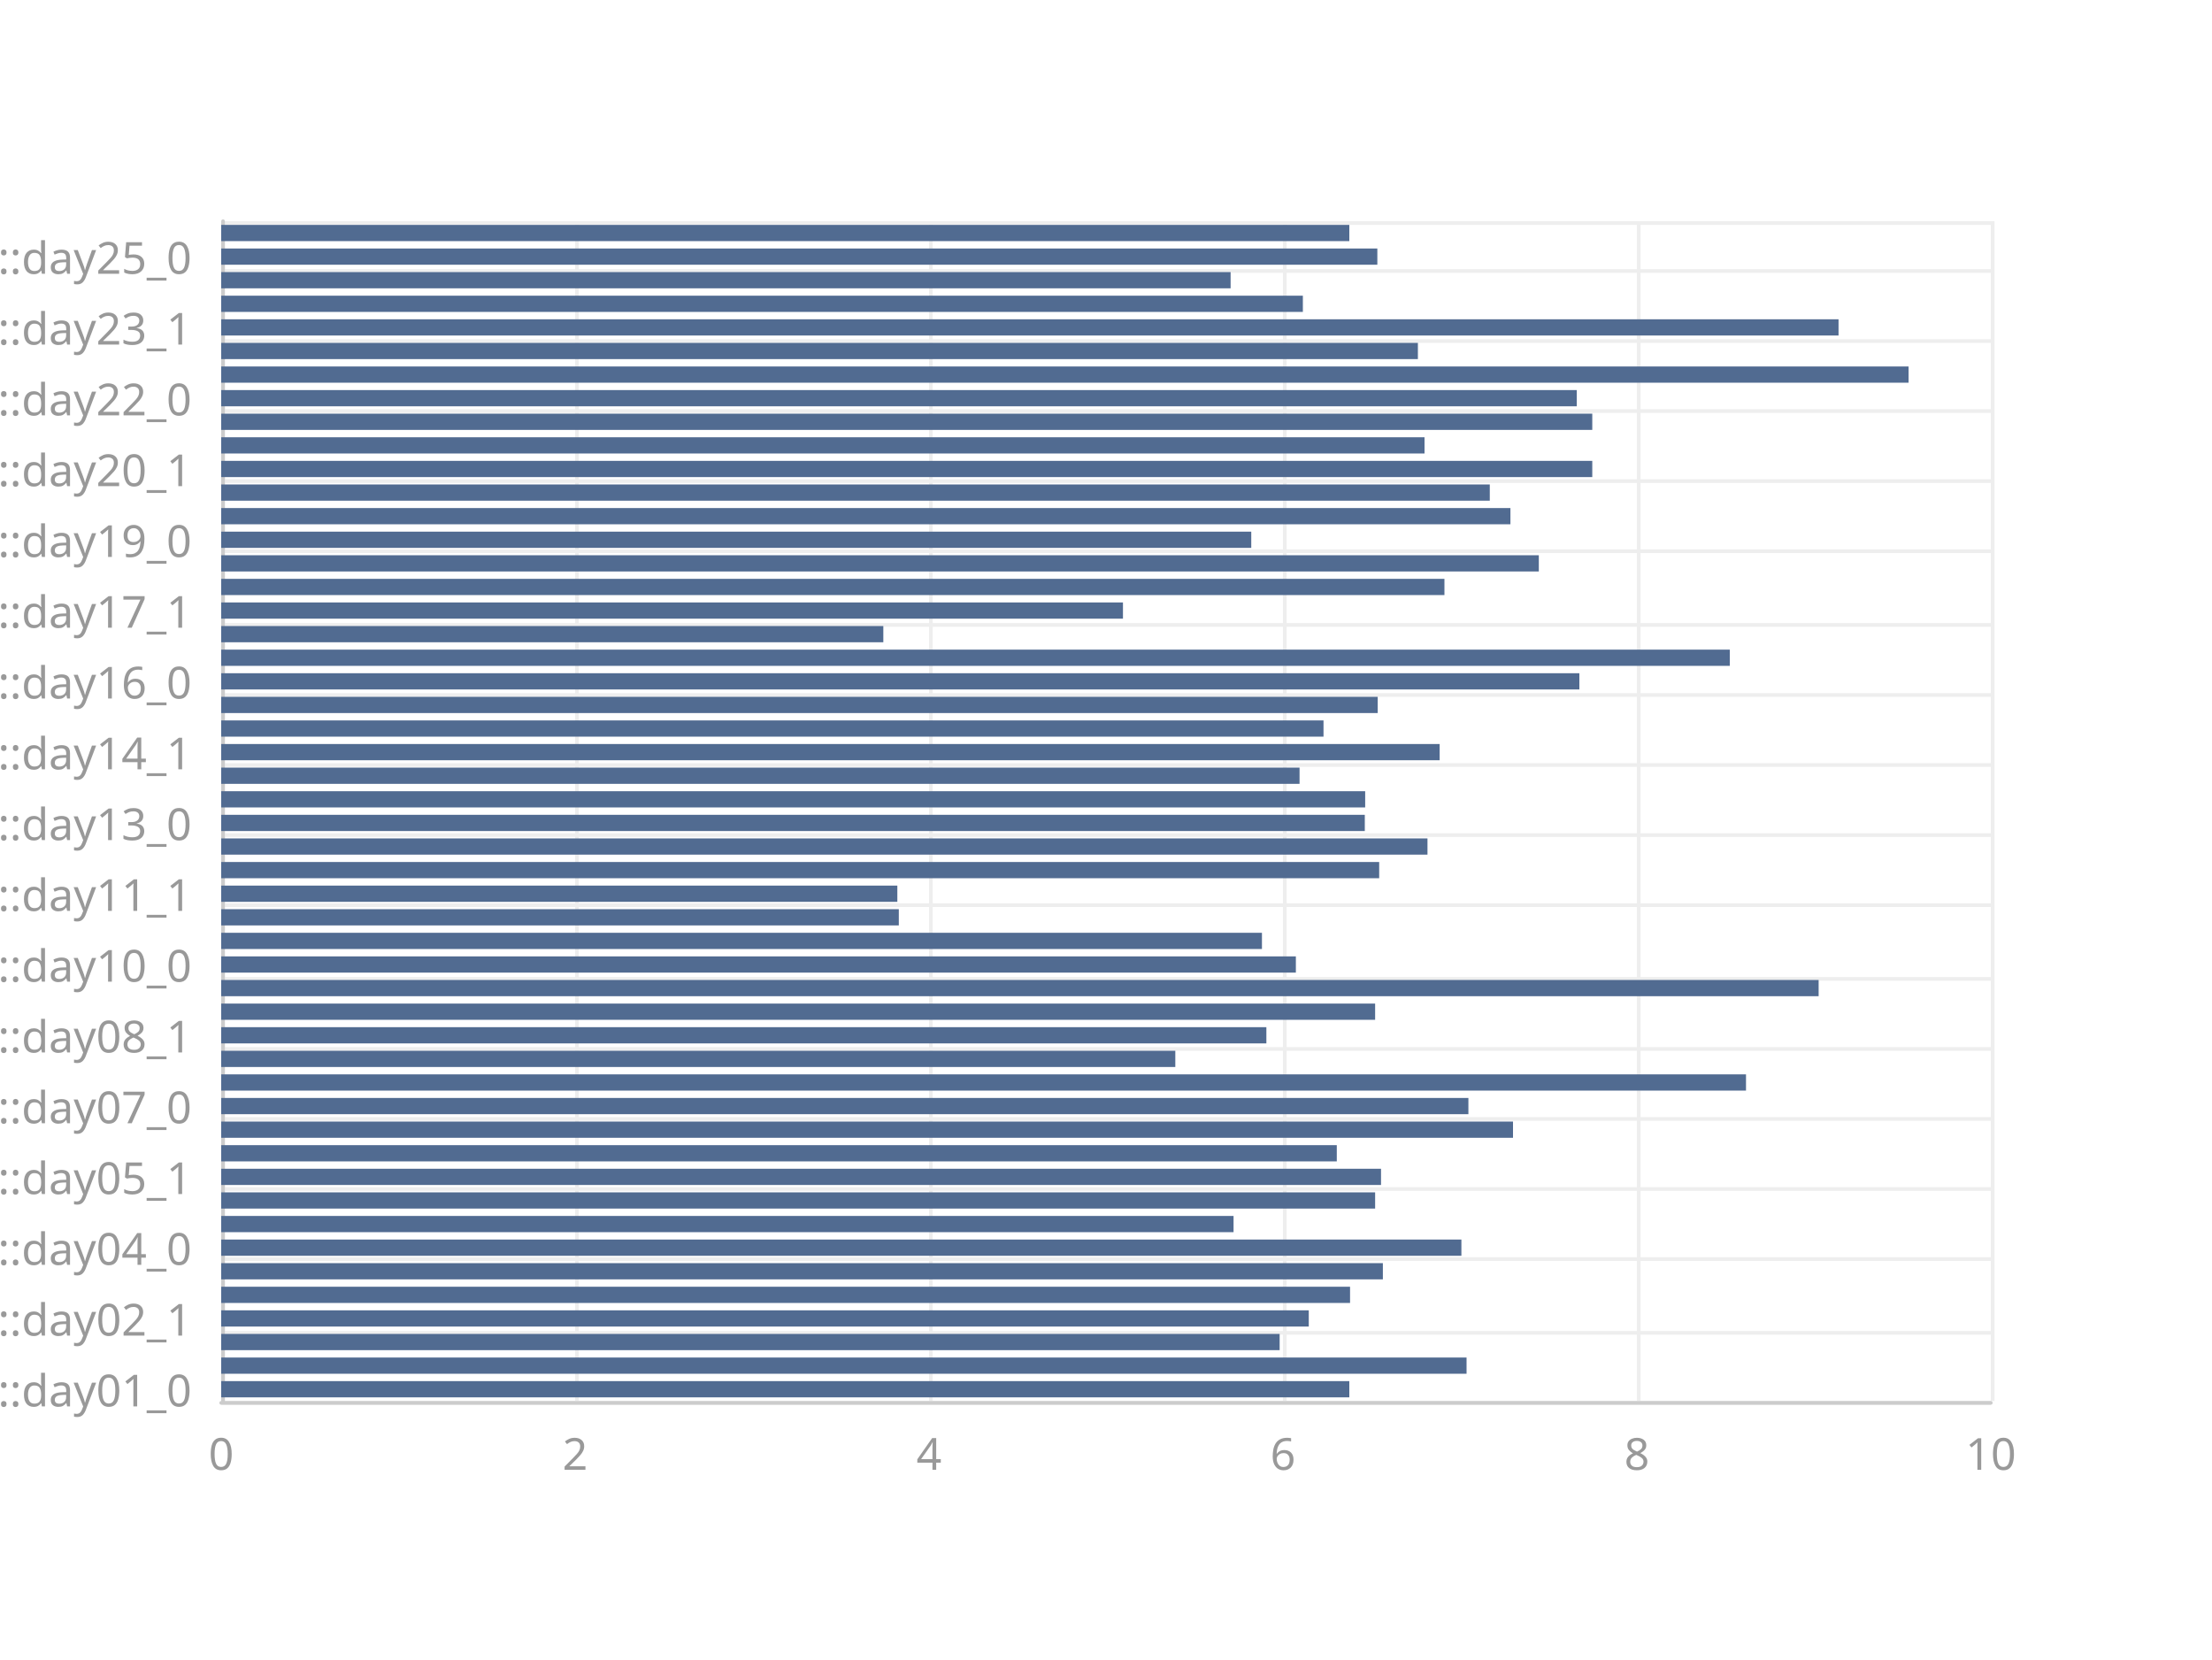
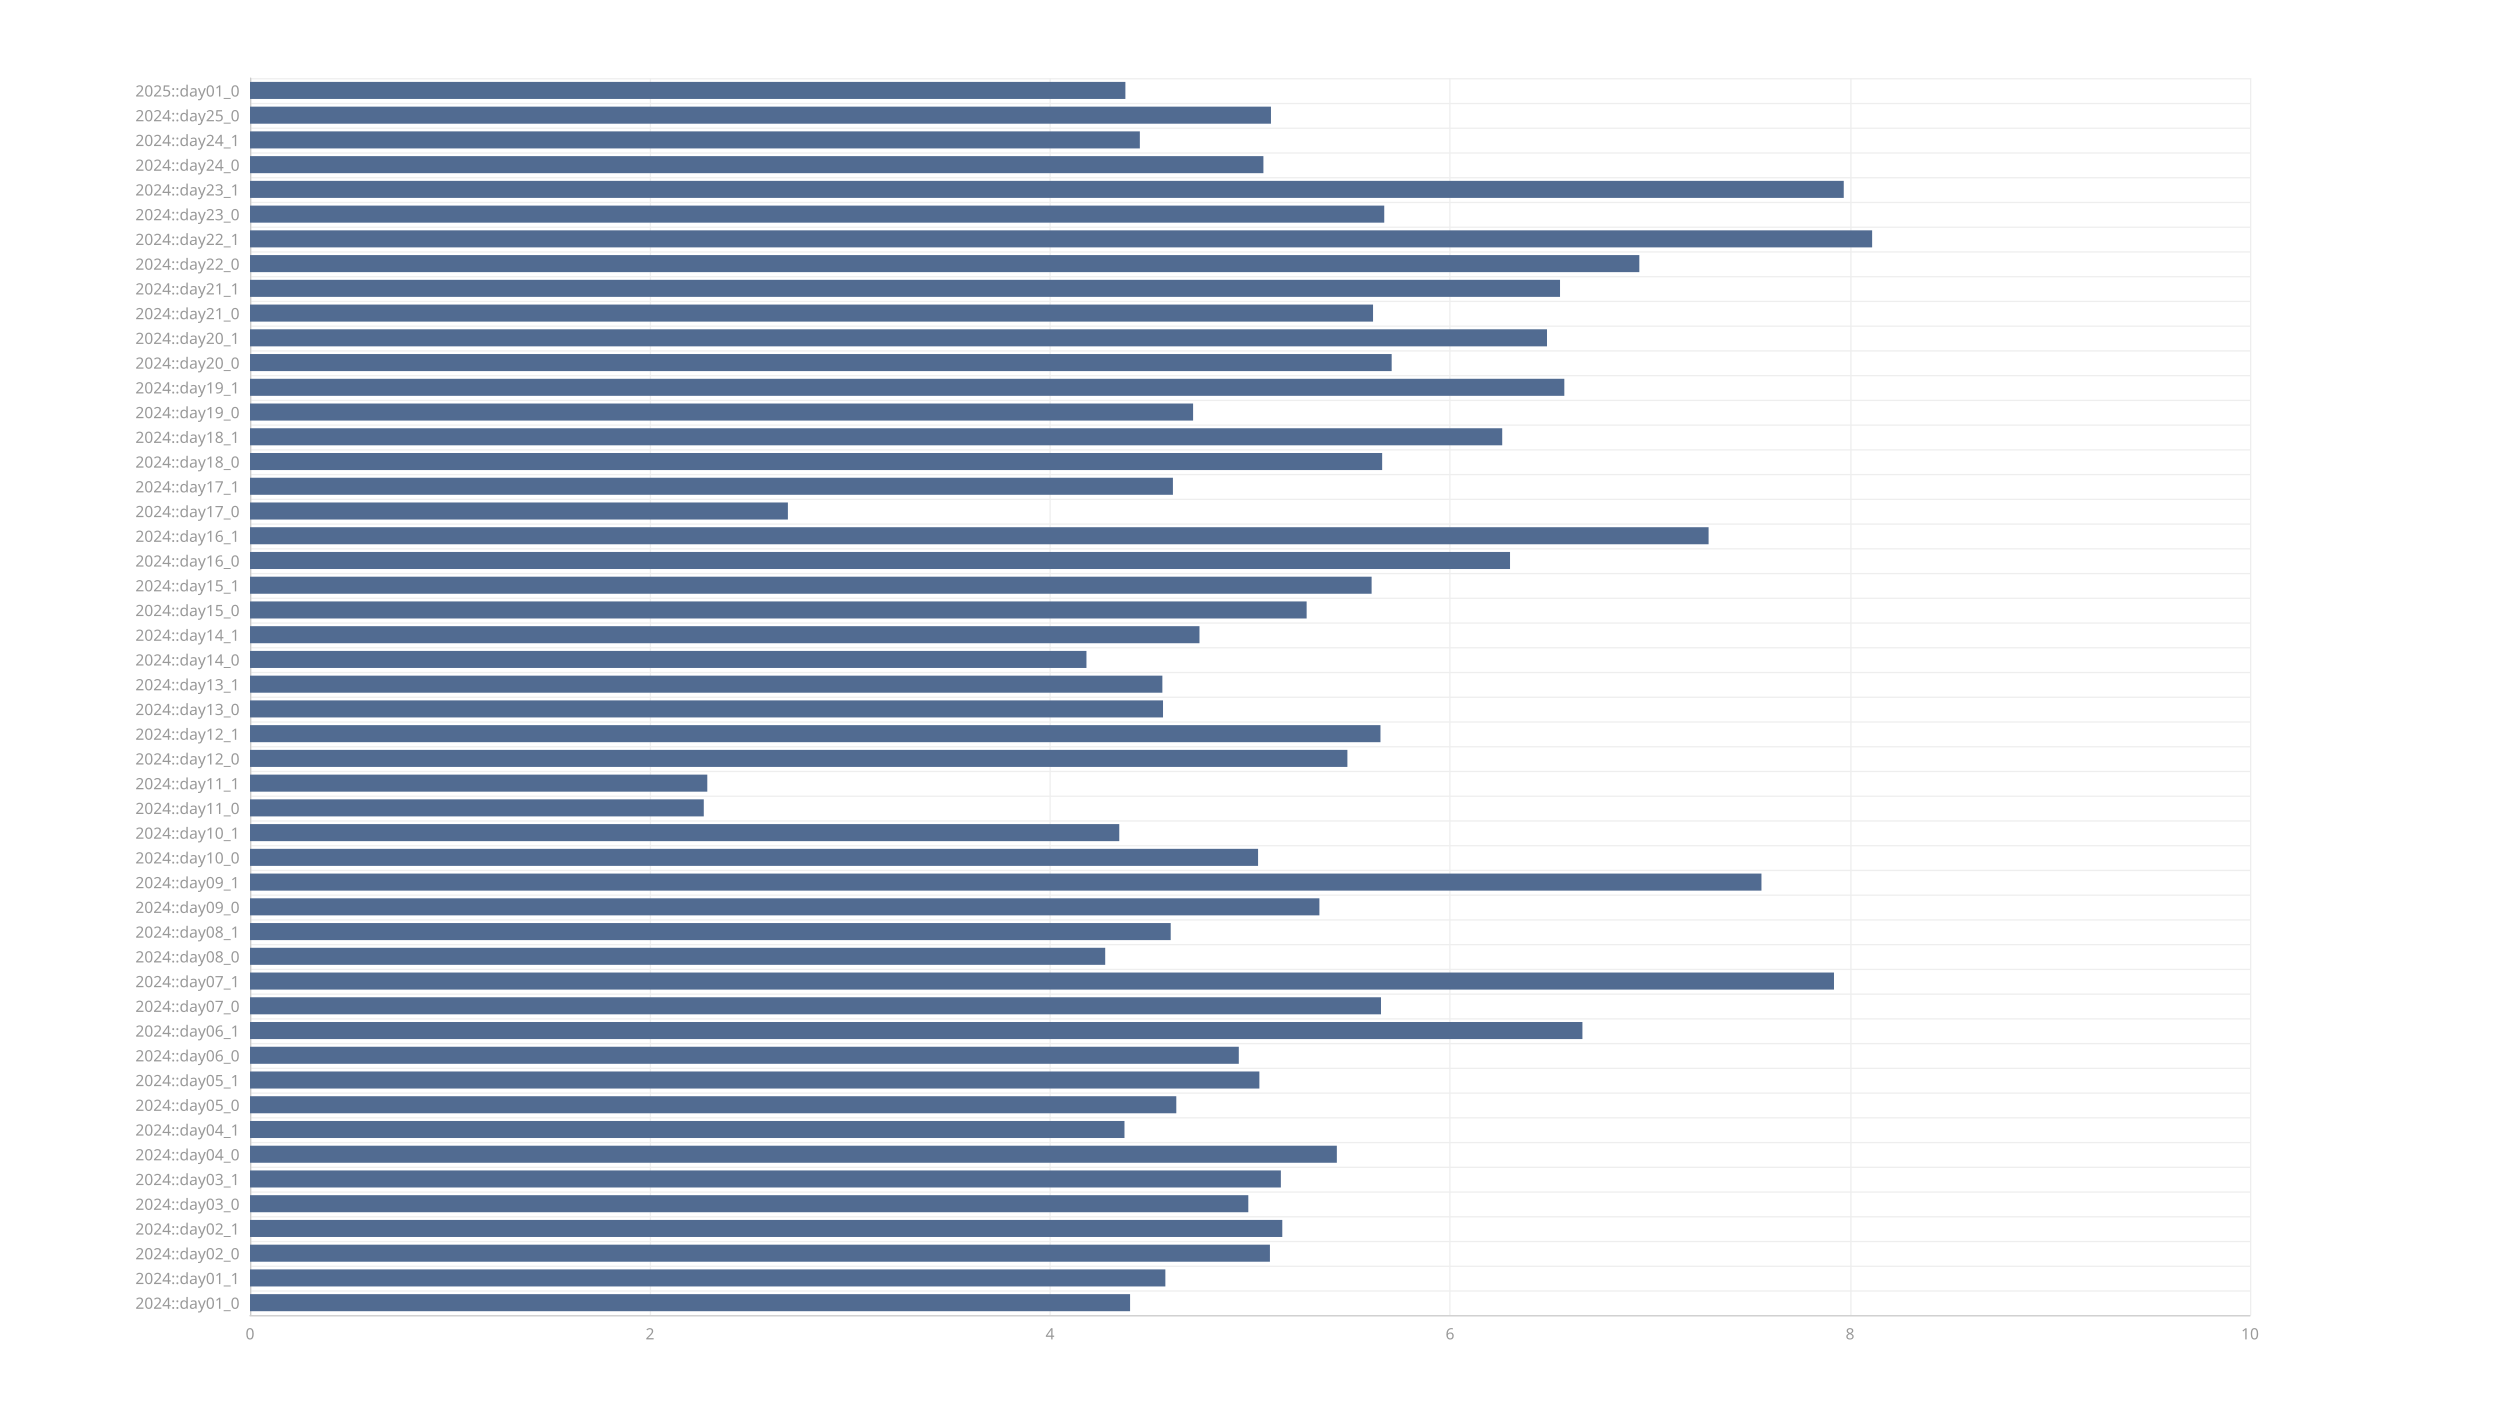
- <svg xmlns="http://www.w3.org/2000/svg" width="600" height="450" version="1.1" baseProfile="full" viewBox="0 0 600 450">
-   <rect width="600" height="450" x="0" y="0" fill="rgb(0,0,0)" fill-opacity="0" />
-   <path d="M60 380.5L540 380.5" fill="transparent" stroke="#eeeeee" class="zr0-cls-0" />
-   <path d="M60 361.5L540 361.5" fill="transparent" stroke="#eeeeee" class="zr0-cls-0" />
-   <path d="M60 341.5L540 341.5" fill="transparent" stroke="#eeeeee" class="zr0-cls-0" />
-   <path d="M60 322.5L540 322.5" fill="transparent" stroke="#eeeeee" class="zr0-cls-0" />
-   <path d="M60 303.5L540 303.5" fill="transparent" stroke="#eeeeee" class="zr0-cls-0" />
-   <path d="M60 284.5L540 284.5" fill="transparent" stroke="#eeeeee" class="zr0-cls-0" />
-   <path d="M60 265.5L540 265.5" fill="transparent" stroke="#eeeeee" class="zr0-cls-0" />
-   <path d="M60 245.5L540 245.5" fill="transparent" stroke="#eeeeee" class="zr0-cls-0" />
-   <path d="M60 226.5L540 226.5" fill="transparent" stroke="#eeeeee" class="zr0-cls-0" />
-   <path d="M60 207.5L540 207.5" fill="transparent" stroke="#eeeeee" class="zr0-cls-0" />
-   <path d="M60 188.5L540 188.5" fill="transparent" stroke="#eeeeee" class="zr0-cls-0" />
-   <path d="M60 169.5L540 169.5" fill="transparent" stroke="#eeeeee" class="zr0-cls-0" />
-   <path d="M60 149.5L540 149.5" fill="transparent" stroke="#eeeeee" class="zr0-cls-0" />
-   <path d="M60 130.5L540 130.5" fill="transparent" stroke="#eeeeee" class="zr0-cls-0" />
-   <path d="M60 111.5L540 111.5" fill="transparent" stroke="#eeeeee" class="zr0-cls-0" />
-   <path d="M60 92.5L540 92.5" fill="transparent" stroke="#eeeeee" class="zr0-cls-0" />
-   <path d="M60 73.5L540 73.5" fill="transparent" stroke="#eeeeee" class="zr0-cls-0" />
-   <path d="M60 60.5L540 60.5" fill="transparent" stroke="#eeeeee" class="zr0-cls-0" />
-   <path d="M60.5 60L60.5 380" fill="transparent" stroke="#eeeeee" class="zr0-cls-0" />
-   <path d="M156.5 60L156.5 380" fill="transparent" stroke="#eeeeee" class="zr0-cls-0" />
-   <path d="M252.5 60L252.5 380" fill="transparent" stroke="#eeeeee" class="zr0-cls-0" />
-   <path d="M348.5 60L348.5 380" fill="transparent" stroke="#eeeeee" class="zr0-cls-0" />
-   <path d="M444.5 60L444.5 380" fill="transparent" stroke="#eeeeee" class="zr0-cls-0" />
-   <path d="M540.5 60L540.5 380" fill="transparent" stroke="#eeeeee" class="zr0-cls-0" />
-   <path d="M60.5 380L60.5 60" fill="transparent" stroke="#cccccc" stroke-linecap="round" class="zr0-cls-0" />
-   <path d="M60 380.5L540 380.5" fill="transparent" stroke="#cccccc" stroke-linecap="round" class="zr0-cls-0" />
-   <text dominant-baseline="central" text-anchor="end" style="font-size:12px;font-family:sans-serif;" transform="translate(52 376.8)" fill="#999999">2024::day01_0</text>
-   <text dominant-baseline="central" text-anchor="end" style="font-size:12px;font-family:sans-serif;" transform="translate(52 357.6)" fill="#999999">2024::day02_1</text>
-   <text dominant-baseline="central" text-anchor="end" style="font-size:12px;font-family:sans-serif;" transform="translate(52 338.4)" fill="#999999">2024::day04_0</text>
-   <text dominant-baseline="central" text-anchor="end" style="font-size:12px;font-family:sans-serif;" transform="translate(52 319.2)" fill="#999999">2024::day05_1</text>
-   <text dominant-baseline="central" text-anchor="end" style="font-size:12px;font-family:sans-serif;" transform="translate(52 300)" fill="#999999">2024::day07_0</text>
-   <text dominant-baseline="central" text-anchor="end" style="font-size:12px;font-family:sans-serif;" transform="translate(52 280.8)" fill="#999999">2024::day08_1</text>
-   <text dominant-baseline="central" text-anchor="end" style="font-size:12px;font-family:sans-serif;" transform="translate(52 261.6)" fill="#999999">2024::day10_0</text>
-   <text dominant-baseline="central" text-anchor="end" style="font-size:12px;font-family:sans-serif;" transform="translate(52 242.4)" fill="#999999">2024::day11_1</text>
-   <text dominant-baseline="central" text-anchor="end" style="font-size:12px;font-family:sans-serif;" transform="translate(52 223.2)" fill="#999999">2024::day13_0</text>
-   <text dominant-baseline="central" text-anchor="end" style="font-size:12px;font-family:sans-serif;" transform="translate(52 204)" fill="#999999">2024::day14_1</text>
-   <text dominant-baseline="central" text-anchor="end" style="font-size:12px;font-family:sans-serif;" transform="translate(52 184.8)" fill="#999999">2024::day16_0</text>
-   <text dominant-baseline="central" text-anchor="end" style="font-size:12px;font-family:sans-serif;" transform="translate(52 165.6)" fill="#999999">2024::day17_1</text>
-   <text dominant-baseline="central" text-anchor="end" style="font-size:12px;font-family:sans-serif;" transform="translate(52 146.4)" fill="#999999">2024::day19_0</text>
-   <text dominant-baseline="central" text-anchor="end" style="font-size:12px;font-family:sans-serif;" transform="translate(52 127.2)" fill="#999999">2024::day20_1</text>
-   <text dominant-baseline="central" text-anchor="end" style="font-size:12px;font-family:sans-serif;" transform="translate(52 108)" fill="#999999">2024::day22_0</text>
-   <text dominant-baseline="central" text-anchor="end" style="font-size:12px;font-family:sans-serif;" transform="translate(52 88.8)" fill="#999999">2024::day23_1</text>
-   <text dominant-baseline="central" text-anchor="end" style="font-size:12px;font-family:sans-serif;" transform="translate(52 69.6)" fill="#999999">2024::day25_0</text>
-   <text dominant-baseline="central" text-anchor="middle" style="font-size:12px;font-family:sans-serif;" y="6" transform="translate(60 388)" fill="#999999">0</text>
-   <text dominant-baseline="central" text-anchor="middle" style="font-size:12px;font-family:sans-serif;" y="6" transform="translate(156 388)" fill="#999999">2</text>
-   <text dominant-baseline="central" text-anchor="middle" style="font-size:12px;font-family:sans-serif;" y="6" transform="translate(252 388)" fill="#999999">4</text>
-   <text dominant-baseline="central" text-anchor="middle" style="font-size:12px;font-family:sans-serif;" y="6" transform="translate(348 388)" fill="#999999">6</text>
-   <text dominant-baseline="central" text-anchor="middle" style="font-size:12px;font-family:sans-serif;" y="6" transform="translate(444 388)" fill="#999999">8</text>
-   <text dominant-baseline="central" text-anchor="middle" style="font-size:12px;font-family:sans-serif;" y="6" transform="translate(540 388)" fill="#999999">10</text>
-   <path d="M60 374.6l306 0l0 4.4l-306 0Z" fill="#516b91" ecmeta_series_index="0" ecmeta_data_index="0" ecmeta_ssr_type="chart" class="zr0-cls-1" />
-   <path d="M60 368.2l337.8 0l0 4.4l-337.8 0Z" fill="#516b91" ecmeta_series_index="0" ecmeta_data_index="1" ecmeta_ssr_type="chart" class="zr0-cls-1" />
-   <path d="M60 361.8l287.1 0l0 4.4l-287.1 0Z" fill="#516b91" ecmeta_series_index="0" ecmeta_data_index="2" ecmeta_ssr_type="chart" class="zr0-cls-1" />
-   <path d="M60 355.4l295 0l0 4.4l-295 0Z" fill="#516b91" ecmeta_series_index="0" ecmeta_data_index="3" ecmeta_ssr_type="chart" class="zr0-cls-1" />
-   <path d="M60 349l306.2 0l0 4.4l-306.2 0Z" fill="#516b91" ecmeta_series_index="0" ecmeta_data_index="4" ecmeta_ssr_type="chart" class="zr0-cls-1" />
-   <path d="M60 342.6l315.1 0l0 4.4l-315.1 0Z" fill="#516b91" ecmeta_series_index="0" ecmeta_data_index="5" ecmeta_ssr_type="chart" class="zr0-cls-1" />
-   <path d="M60 336.2l336.4 0l0 4.4l-336.4 0Z" fill="#516b91" ecmeta_series_index="0" ecmeta_data_index="6" ecmeta_ssr_type="chart" class="zr0-cls-1" />
-   <path d="M60 329.8l274.6 0l0 4.4l-274.6 0Z" fill="#516b91" ecmeta_series_index="0" ecmeta_data_index="7" ecmeta_ssr_type="chart" class="zr0-cls-1" />
-   <path d="M60 323.4l313 0l0 4.4l-313 0Z" fill="#516b91" ecmeta_series_index="0" ecmeta_data_index="8" ecmeta_ssr_type="chart" class="zr0-cls-1" />
-   <path d="M60 317l314.6 0l0 4.4l-314.6 0Z" fill="#516b91" ecmeta_series_index="0" ecmeta_data_index="9" ecmeta_ssr_type="chart" class="zr0-cls-1" />
-   <path d="M60 310.6l302.6 0l0 4.4l-302.6 0Z" fill="#516b91" ecmeta_series_index="0" ecmeta_data_index="10" ecmeta_ssr_type="chart" class="zr0-cls-1" />
-   <path d="M60 304.2l350.4 0l0 4.4l-350.4 0Z" fill="#516b91" ecmeta_series_index="0" ecmeta_data_index="11" ecmeta_ssr_type="chart" class="zr0-cls-1" />
-   <path d="M60 297.8l338.3 0l0 4.4l-338.3 0Z" fill="#516b91" ecmeta_series_index="0" ecmeta_data_index="12" ecmeta_ssr_type="chart" class="zr0-cls-1" />
-   <path d="M60 291.4l413.6 0l0 4.4l-413.6 0Z" fill="#516b91" ecmeta_series_index="0" ecmeta_data_index="13" ecmeta_ssr_type="chart" class="zr0-cls-1" />
-   <path d="M60 285l258.8 0l0 4.4l-258.8 0Z" fill="#516b91" ecmeta_series_index="0" ecmeta_data_index="14" ecmeta_ssr_type="chart" class="zr0-cls-1" />
-   <path d="M60 278.6l283.5 0l0 4.4l-283.5 0Z" fill="#516b91" ecmeta_series_index="0" ecmeta_data_index="15" ecmeta_ssr_type="chart" class="zr0-cls-1" />
-   <path d="M60 272.2l313 0l0 4.4l-313 0Z" fill="#516b91" ecmeta_series_index="0" ecmeta_data_index="16" ecmeta_ssr_type="chart" class="zr0-cls-1" />
-   <path d="M60 265.8l433.3 0l0 4.4l-433.3 0Z" fill="#516b91" ecmeta_series_index="0" ecmeta_data_index="17" ecmeta_ssr_type="chart" class="zr0-cls-1" />
-   <path d="M60 259.4l291.5 0l0 4.4l-291.5 0Z" fill="#516b91" ecmeta_series_index="0" ecmeta_data_index="18" ecmeta_ssr_type="chart" class="zr0-cls-1" />
-   <path d="M60 253l282.3 0l0 4.4l-282.3 0Z" fill="#516b91" ecmeta_series_index="0" ecmeta_data_index="19" ecmeta_ssr_type="chart" class="zr0-cls-1" />
-   <path d="M60 246.6l183.8 0l0 4.4l-183.8 0Z" fill="#516b91" ecmeta_series_index="0" ecmeta_data_index="20" ecmeta_ssr_type="chart" class="zr0-cls-1" />
-   <path d="M60 240.2l183.4 0l0 4.4l-183.4 0Z" fill="#516b91" ecmeta_series_index="0" ecmeta_data_index="21" ecmeta_ssr_type="chart" class="zr0-cls-1" />
-   <path d="M60 233.8l314.1 0l0 4.4l-314.1 0Z" fill="#516b91" ecmeta_series_index="0" ecmeta_data_index="22" ecmeta_ssr_type="chart" class="zr0-cls-1" />
-   <path d="M60 227.4l327.2 0l0 4.4l-327.2 0Z" fill="#516b91" ecmeta_series_index="0" ecmeta_data_index="23" ecmeta_ssr_type="chart" class="zr0-cls-1" />
-   <path d="M60 221l310.2 0l0 4.4l-310.2 0Z" fill="#516b91" ecmeta_series_index="0" ecmeta_data_index="24" ecmeta_ssr_type="chart" class="zr0-cls-1" />
-   <path d="M60 214.6l310.3 0l0 4.4l-310.3 0Z" fill="#516b91" ecmeta_series_index="0" ecmeta_data_index="25" ecmeta_ssr_type="chart" class="zr0-cls-1" />
-   <path d="M60 208.2l292.5 0l0 4.4l-292.5 0Z" fill="#516b91" ecmeta_series_index="0" ecmeta_data_index="26" ecmeta_ssr_type="chart" class="zr0-cls-1" />
-   <path d="M60 201.8l330.5 0l0 4.4l-330.5 0Z" fill="#516b91" ecmeta_series_index="0" ecmeta_data_index="27" ecmeta_ssr_type="chart" class="zr0-cls-1" />
-   <path d="M60 195.4l299 0l0 4.4l-299 0Z" fill="#516b91" ecmeta_series_index="0" ecmeta_data_index="28" ecmeta_ssr_type="chart" class="zr0-cls-1" />
-   <path d="M60 189l313.7 0l0 4.4l-313.7 0Z" fill="#516b91" ecmeta_series_index="0" ecmeta_data_index="29" ecmeta_ssr_type="chart" class="zr0-cls-1" />
-   <path d="M60 182.6l368.4 0l0 4.4l-368.4 0Z" fill="#516b91" ecmeta_series_index="0" ecmeta_data_index="30" ecmeta_ssr_type="chart" class="zr0-cls-1" />
-   <path d="M60 176.2l409.2 0l0 4.4l-409.2 0Z" fill="#516b91" ecmeta_series_index="0" ecmeta_data_index="31" ecmeta_ssr_type="chart" class="zr0-cls-1" />
-   <path d="M60 169.8l179.6 0l0 4.4l-179.6 0Z" fill="#516b91" ecmeta_series_index="0" ecmeta_data_index="32" ecmeta_ssr_type="chart" class="zr0-cls-1" />
-   <path d="M60 163.4l244.6 0l0 4.4l-244.6 0Z" fill="#516b91" ecmeta_series_index="0" ecmeta_data_index="33" ecmeta_ssr_type="chart" class="zr0-cls-1" />
-   <path d="M60 157l331.8 0l0 4.4l-331.8 0Z" fill="#516b91" ecmeta_series_index="0" ecmeta_data_index="34" ecmeta_ssr_type="chart" class="zr0-cls-1" />
-   <path d="M60 150.6l357.4 0l0 4.4l-357.4 0Z" fill="#516b91" ecmeta_series_index="0" ecmeta_data_index="35" ecmeta_ssr_type="chart" class="zr0-cls-1" />
-   <path d="M60 144.2l279.4 0l0 4.4l-279.4 0Z" fill="#516b91" ecmeta_series_index="0" ecmeta_data_index="36" ecmeta_ssr_type="chart" class="zr0-cls-1" />
-   <path d="M60 137.8l349.7 0l0 4.4l-349.7 0Z" fill="#516b91" ecmeta_series_index="0" ecmeta_data_index="37" ecmeta_ssr_type="chart" class="zr0-cls-1" />
-   <path d="M60 131.4l344.1 0l0 4.4l-344.1 0Z" fill="#516b91" ecmeta_series_index="0" ecmeta_data_index="38" ecmeta_ssr_type="chart" class="zr0-cls-1" />
-   <path d="M60 125l371.9 0l0 4.4l-371.9 0Z" fill="#516b91" ecmeta_series_index="0" ecmeta_data_index="39" ecmeta_ssr_type="chart" class="zr0-cls-1" />
-   <path d="M60 118.6l326.4 0l0 4.4l-326.4 0Z" fill="#516b91" ecmeta_series_index="0" ecmeta_data_index="40" ecmeta_ssr_type="chart" class="zr0-cls-1" />
-   <path d="M60 112.2l371.9 0l0 4.4l-371.9 0Z" fill="#516b91" ecmeta_series_index="0" ecmeta_data_index="41" ecmeta_ssr_type="chart" class="zr0-cls-1" />
-   <path d="M60 105.8l367.7 0l0 4.4l-367.7 0Z" fill="#516b91" ecmeta_series_index="0" ecmeta_data_index="42" ecmeta_ssr_type="chart" class="zr0-cls-1" />
-   <path d="M60 99.4l457.7 0l0 4.4l-457.7 0Z" fill="#516b91" ecmeta_series_index="0" ecmeta_data_index="43" ecmeta_ssr_type="chart" class="zr0-cls-1" />
-   <path d="M60 93l324.6 0l0 4.4l-324.6 0Z" fill="#516b91" ecmeta_series_index="0" ecmeta_data_index="44" ecmeta_ssr_type="chart" class="zr0-cls-1" />
-   <path d="M60 86.6l438.7 0l0 4.4l-438.7 0Z" fill="#516b91" ecmeta_series_index="0" ecmeta_data_index="45" ecmeta_ssr_type="chart" class="zr0-cls-1" />
-   <path d="M60 80.2l293.4 0l0 4.4l-293.4 0Z" fill="#516b91" ecmeta_series_index="0" ecmeta_data_index="46" ecmeta_ssr_type="chart" class="zr0-cls-1" />
-   <path d="M60 73.8l273.8 0l0 4.4l-273.8 0Z" fill="#516b91" ecmeta_series_index="0" ecmeta_data_index="47" ecmeta_ssr_type="chart" class="zr0-cls-1" />
-   <path d="M60 67.4l313.6 0l0 4.4l-313.6 0Z" fill="#516b91" ecmeta_series_index="0" ecmeta_data_index="48" ecmeta_ssr_type="chart" class="zr0-cls-1" />
-   <path d="M60 61l306 0l0 4.4l-306 0Z" fill="#516b91" ecmeta_series_index="0" ecmeta_data_index="49" ecmeta_ssr_type="chart" class="zr0-cls-1" />
+ <svg xmlns="http://www.w3.org/2000/svg" width="1920" height="1080" version="1.1" baseProfile="full" viewBox="0 0 1920 1080">
+   <rect width="1920" height="1080" x="0" y="0" fill="rgb(0,0,0)" fill-opacity="0" />
+   <path d="M192 1010.5L1728 1010.5" fill="transparent" stroke="#eeeeee" class="zr0-cls-0" />
+   <path d="M192 991.5L1728 991.5" fill="transparent" stroke="#eeeeee" class="zr0-cls-0" />
+   <path d="M192 972.5L1728 972.5" fill="transparent" stroke="#eeeeee" class="zr0-cls-0" />
+   <path d="M192 953.5L1728 953.5" fill="transparent" stroke="#eeeeee" class="zr0-cls-0" />
+   <path d="M192 934.5L1728 934.5" fill="transparent" stroke="#eeeeee" class="zr0-cls-0" />
+   <path d="M192 915.5L1728 915.5" fill="transparent" stroke="#eeeeee" class="zr0-cls-0" />
+   <path d="M192 896.5L1728 896.5" fill="transparent" stroke="#eeeeee" class="zr0-cls-0" />
+   <path d="M192 877.5L1728 877.5" fill="transparent" stroke="#eeeeee" class="zr0-cls-0" />
+   <path d="M192 858.5L1728 858.5" fill="transparent" stroke="#eeeeee" class="zr0-cls-0" />
+   <path d="M192 839.5L1728 839.5" fill="transparent" stroke="#eeeeee" class="zr0-cls-0" />
+   <path d="M192 820.5L1728 820.5" fill="transparent" stroke="#eeeeee" class="zr0-cls-0" />
+   <path d="M192 801.5L1728 801.5" fill="transparent" stroke="#eeeeee" class="zr0-cls-0" />
+   <path d="M192 782.5L1728 782.5" fill="transparent" stroke="#eeeeee" class="zr0-cls-0" />
+   <path d="M192 763.5L1728 763.5" fill="transparent" stroke="#eeeeee" class="zr0-cls-0" />
+   <path d="M192 744.5L1728 744.5" fill="transparent" stroke="#eeeeee" class="zr0-cls-0" />
+   <path d="M192 725.5L1728 725.5" fill="transparent" stroke="#eeeeee" class="zr0-cls-0" />
+   <path d="M192 706.5L1728 706.5" fill="transparent" stroke="#eeeeee" class="zr0-cls-0" />
+   <path d="M192 687.5L1728 687.5" fill="transparent" stroke="#eeeeee" class="zr0-cls-0" />
+   <path d="M192 668.5L1728 668.5" fill="transparent" stroke="#eeeeee" class="zr0-cls-0" />
+   <path d="M192 649.5L1728 649.5" fill="transparent" stroke="#eeeeee" class="zr0-cls-0" />
+   <path d="M192 630.5L1728 630.5" fill="transparent" stroke="#eeeeee" class="zr0-cls-0" />
+   <path d="M192 611.5L1728 611.5" fill="transparent" stroke="#eeeeee" class="zr0-cls-0" />
+   <path d="M192 592.5L1728 592.5" fill="transparent" stroke="#eeeeee" class="zr0-cls-0" />
+   <path d="M192 573.5L1728 573.5" fill="transparent" stroke="#eeeeee" class="zr0-cls-0" />
+   <path d="M192 554.5L1728 554.5" fill="transparent" stroke="#eeeeee" class="zr0-cls-0" />
+   <path d="M192 535.5L1728 535.5" fill="transparent" stroke="#eeeeee" class="zr0-cls-0" />
+   <path d="M192 516.5L1728 516.5" fill="transparent" stroke="#eeeeee" class="zr0-cls-0" />
+   <path d="M192 497.5L1728 497.5" fill="transparent" stroke="#eeeeee" class="zr0-cls-0" />
+   <path d="M192 478.5L1728 478.5" fill="transparent" stroke="#eeeeee" class="zr0-cls-0" />
+   <path d="M192 459.5L1728 459.5" fill="transparent" stroke="#eeeeee" class="zr0-cls-0" />
+   <path d="M192 440.5L1728 440.5" fill="transparent" stroke="#eeeeee" class="zr0-cls-0" />
+   <path d="M192 421.5L1728 421.5" fill="transparent" stroke="#eeeeee" class="zr0-cls-0" />
+   <path d="M192 402.5L1728 402.5" fill="transparent" stroke="#eeeeee" class="zr0-cls-0" />
+   <path d="M192 383.5L1728 383.5" fill="transparent" stroke="#eeeeee" class="zr0-cls-0" />
+   <path d="M192 364.5L1728 364.5" fill="transparent" stroke="#eeeeee" class="zr0-cls-0" />
+   <path d="M192 345.5L1728 345.5" fill="transparent" stroke="#eeeeee" class="zr0-cls-0" />
+   <path d="M192 326.5L1728 326.5" fill="transparent" stroke="#eeeeee" class="zr0-cls-0" />
+   <path d="M192 307.5L1728 307.5" fill="transparent" stroke="#eeeeee" class="zr0-cls-0" />
+   <path d="M192 288.5L1728 288.5" fill="transparent" stroke="#eeeeee" class="zr0-cls-0" />
+   <path d="M192 269.5L1728 269.5" fill="transparent" stroke="#eeeeee" class="zr0-cls-0" />
+   <path d="M192 250.5L1728 250.5" fill="transparent" stroke="#eeeeee" class="zr0-cls-0" />
+   <path d="M192 231.5L1728 231.5" fill="transparent" stroke="#eeeeee" class="zr0-cls-0" />
+   <path d="M192 212.5L1728 212.5" fill="transparent" stroke="#eeeeee" class="zr0-cls-0" />
+   <path d="M192 193.5L1728 193.5" fill="transparent" stroke="#eeeeee" class="zr0-cls-0" />
+   <path d="M192 174.5L1728 174.5" fill="transparent" stroke="#eeeeee" class="zr0-cls-0" />
+   <path d="M192 155.5L1728 155.5" fill="transparent" stroke="#eeeeee" class="zr0-cls-0" />
+   <path d="M192 136.5L1728 136.5" fill="transparent" stroke="#eeeeee" class="zr0-cls-0" />
+   <path d="M192 117.5L1728 117.5" fill="transparent" stroke="#eeeeee" class="zr0-cls-0" />
+   <path d="M192 98.5L1728 98.5" fill="transparent" stroke="#eeeeee" class="zr0-cls-0" />
+   <path d="M192 79.5L1728 79.5" fill="transparent" stroke="#eeeeee" class="zr0-cls-0" />
+   <path d="M192 60.5L1728 60.5" fill="transparent" stroke="#eeeeee" class="zr0-cls-0" />
+   <path d="M192.5 60L192.5 1010" fill="transparent" stroke="#eeeeee" class="zr0-cls-0" />
+   <path d="M499.5 60L499.5 1010" fill="transparent" stroke="#eeeeee" class="zr0-cls-0" />
+   <path d="M806.5 60L806.5 1010" fill="transparent" stroke="#eeeeee" class="zr0-cls-0" />
+   <path d="M1113.5 60L1113.5 1010" fill="transparent" stroke="#eeeeee" class="zr0-cls-0" />
+   <path d="M1421.5 60L1421.5 1010" fill="transparent" stroke="#eeeeee" class="zr0-cls-0" />
+   <path d="M1728.5 60L1728.5 1010" fill="transparent" stroke="#eeeeee" class="zr0-cls-0" />
+   <path d="M192.5 1010L192.5 60" fill="transparent" stroke="#cccccc" stroke-linecap="round" class="zr0-cls-0" />
+   <path d="M192 1010.5L1728 1010.5" fill="transparent" stroke="#cccccc" stroke-linecap="round" class="zr0-cls-0" />
+   <text dominant-baseline="central" text-anchor="end" style="font-size:12px;font-family:sans-serif;" transform="translate(184 1000.5)" fill="#999999">2024::day01_0</text>
+   <text dominant-baseline="central" text-anchor="end" style="font-size:12px;font-family:sans-serif;" transform="translate(184 981.5)" fill="#999999">2024::day01_1</text>
+   <text dominant-baseline="central" text-anchor="end" style="font-size:12px;font-family:sans-serif;" transform="translate(184 962.5)" fill="#999999">2024::day02_0</text>
+   <text dominant-baseline="central" text-anchor="end" style="font-size:12px;font-family:sans-serif;" transform="translate(184 943.5)" fill="#999999">2024::day02_1</text>
+   <text dominant-baseline="central" text-anchor="end" style="font-size:12px;font-family:sans-serif;" transform="translate(184 924.5)" fill="#999999">2024::day03_0</text>
+   <text dominant-baseline="central" text-anchor="end" style="font-size:12px;font-family:sans-serif;" transform="translate(184 905.5)" fill="#999999">2024::day03_1</text>
+   <text dominant-baseline="central" text-anchor="end" style="font-size:12px;font-family:sans-serif;" transform="translate(184 886.5)" fill="#999999">2024::day04_0</text>
+   <text dominant-baseline="central" text-anchor="end" style="font-size:12px;font-family:sans-serif;" transform="translate(184 867.5)" fill="#999999">2024::day04_1</text>
+   <text dominant-baseline="central" text-anchor="end" style="font-size:12px;font-family:sans-serif;" transform="translate(184 848.5)" fill="#999999">2024::day05_0</text>
+   <text dominant-baseline="central" text-anchor="end" style="font-size:12px;font-family:sans-serif;" transform="translate(184 829.5)" fill="#999999">2024::day05_1</text>
+   <text dominant-baseline="central" text-anchor="end" style="font-size:12px;font-family:sans-serif;" transform="translate(184 810.5)" fill="#999999">2024::day06_0</text>
+   <text dominant-baseline="central" text-anchor="end" style="font-size:12px;font-family:sans-serif;" transform="translate(184 791.5)" fill="#999999">2024::day06_1</text>
+   <text dominant-baseline="central" text-anchor="end" style="font-size:12px;font-family:sans-serif;" transform="translate(184 772.5)" fill="#999999">2024::day07_0</text>
+   <text dominant-baseline="central" text-anchor="end" style="font-size:12px;font-family:sans-serif;" transform="translate(184 753.5)" fill="#999999">2024::day07_1</text>
+   <text dominant-baseline="central" text-anchor="end" style="font-size:12px;font-family:sans-serif;" transform="translate(184 734.5)" fill="#999999">2024::day08_0</text>
+   <text dominant-baseline="central" text-anchor="end" style="font-size:12px;font-family:sans-serif;" transform="translate(184 715.5)" fill="#999999">2024::day08_1</text>
+   <text dominant-baseline="central" text-anchor="end" style="font-size:12px;font-family:sans-serif;" transform="translate(184 696.5)" fill="#999999">2024::day09_0</text>
+   <text dominant-baseline="central" text-anchor="end" style="font-size:12px;font-family:sans-serif;" transform="translate(184 677.5)" fill="#999999">2024::day09_1</text>
+   <text dominant-baseline="central" text-anchor="end" style="font-size:12px;font-family:sans-serif;" transform="translate(184 658.5)" fill="#999999">2024::day10_0</text>
+   <text dominant-baseline="central" text-anchor="end" style="font-size:12px;font-family:sans-serif;" transform="translate(184 639.5)" fill="#999999">2024::day10_1</text>
+   <text dominant-baseline="central" text-anchor="end" style="font-size:12px;font-family:sans-serif;" transform="translate(184 620.5)" fill="#999999">2024::day11_0</text>
+   <text dominant-baseline="central" text-anchor="end" style="font-size:12px;font-family:sans-serif;" transform="translate(184 601.5)" fill="#999999">2024::day11_1</text>
+   <text dominant-baseline="central" text-anchor="end" style="font-size:12px;font-family:sans-serif;" transform="translate(184 582.5)" fill="#999999">2024::day12_0</text>
+   <text dominant-baseline="central" text-anchor="end" style="font-size:12px;font-family:sans-serif;" transform="translate(184 563.5)" fill="#999999">2024::day12_1</text>
+   <text dominant-baseline="central" text-anchor="end" style="font-size:12px;font-family:sans-serif;" transform="translate(184 544.5)" fill="#999999">2024::day13_0</text>
+   <text dominant-baseline="central" text-anchor="end" style="font-size:12px;font-family:sans-serif;" transform="translate(184 525.5)" fill="#999999">2024::day13_1</text>
+   <text dominant-baseline="central" text-anchor="end" style="font-size:12px;font-family:sans-serif;" transform="translate(184 506.5)" fill="#999999">2024::day14_0</text>
+   <text dominant-baseline="central" text-anchor="end" style="font-size:12px;font-family:sans-serif;" transform="translate(184 487.5)" fill="#999999">2024::day14_1</text>
+   <text dominant-baseline="central" text-anchor="end" style="font-size:12px;font-family:sans-serif;" transform="translate(184 468.5)" fill="#999999">2024::day15_0</text>
+   <text dominant-baseline="central" text-anchor="end" style="font-size:12px;font-family:sans-serif;" transform="translate(184 449.5)" fill="#999999">2024::day15_1</text>
+   <text dominant-baseline="central" text-anchor="end" style="font-size:12px;font-family:sans-serif;" transform="translate(184 430.5)" fill="#999999">2024::day16_0</text>
+   <text dominant-baseline="central" text-anchor="end" style="font-size:12px;font-family:sans-serif;" transform="translate(184 411.5)" fill="#999999">2024::day16_1</text>
+   <text dominant-baseline="central" text-anchor="end" style="font-size:12px;font-family:sans-serif;" transform="translate(184 392.5)" fill="#999999">2024::day17_0</text>
+   <text dominant-baseline="central" text-anchor="end" style="font-size:12px;font-family:sans-serif;" transform="translate(184 373.5)" fill="#999999">2024::day17_1</text>
+   <text dominant-baseline="central" text-anchor="end" style="font-size:12px;font-family:sans-serif;" transform="translate(184 354.5)" fill="#999999">2024::day18_0</text>
+   <text dominant-baseline="central" text-anchor="end" style="font-size:12px;font-family:sans-serif;" transform="translate(184 335.5)" fill="#999999">2024::day18_1</text>
+   <text dominant-baseline="central" text-anchor="end" style="font-size:12px;font-family:sans-serif;" transform="translate(184 316.5)" fill="#999999">2024::day19_0</text>
+   <text dominant-baseline="central" text-anchor="end" style="font-size:12px;font-family:sans-serif;" transform="translate(184 297.5)" fill="#999999">2024::day19_1</text>
+   <text dominant-baseline="central" text-anchor="end" style="font-size:12px;font-family:sans-serif;" transform="translate(184 278.5)" fill="#999999">2024::day20_0</text>
+   <text dominant-baseline="central" text-anchor="end" style="font-size:12px;font-family:sans-serif;" transform="translate(184 259.5)" fill="#999999">2024::day20_1</text>
+   <text dominant-baseline="central" text-anchor="end" style="font-size:12px;font-family:sans-serif;" transform="translate(184 240.5)" fill="#999999">2024::day21_0</text>
+   <text dominant-baseline="central" text-anchor="end" style="font-size:12px;font-family:sans-serif;" transform="translate(184 221.5)" fill="#999999">2024::day21_1</text>
+   <text dominant-baseline="central" text-anchor="end" style="font-size:12px;font-family:sans-serif;" transform="translate(184 202.5)" fill="#999999">2024::day22_0</text>
+   <text dominant-baseline="central" text-anchor="end" style="font-size:12px;font-family:sans-serif;" transform="translate(184 183.5)" fill="#999999">2024::day22_1</text>
+   <text dominant-baseline="central" text-anchor="end" style="font-size:12px;font-family:sans-serif;" transform="translate(184 164.5)" fill="#999999">2024::day23_0</text>
+   <text dominant-baseline="central" text-anchor="end" style="font-size:12px;font-family:sans-serif;" transform="translate(184 145.5)" fill="#999999">2024::day23_1</text>
+   <text dominant-baseline="central" text-anchor="end" style="font-size:12px;font-family:sans-serif;" transform="translate(184 126.5)" fill="#999999">2024::day24_0</text>
+   <text dominant-baseline="central" text-anchor="end" style="font-size:12px;font-family:sans-serif;" transform="translate(184 107.5)" fill="#999999">2024::day24_1</text>
+   <text dominant-baseline="central" text-anchor="end" style="font-size:12px;font-family:sans-serif;" transform="translate(184 88.5)" fill="#999999">2024::day25_0</text>
+   <text dominant-baseline="central" text-anchor="end" style="font-size:12px;font-family:sans-serif;" transform="translate(184 69.5)" fill="#999999">2025::day01_0</text>
+   <text dominant-baseline="central" text-anchor="middle" style="font-size:12px;font-family:sans-serif;" y="6" transform="translate(192 1018)" fill="#999999">0</text>
+   <text dominant-baseline="central" text-anchor="middle" style="font-size:12px;font-family:sans-serif;" y="6" transform="translate(499.2 1018)" fill="#999999">2</text>
+   <text dominant-baseline="central" text-anchor="middle" style="font-size:12px;font-family:sans-serif;" y="6" transform="translate(806.4 1018)" fill="#999999">4</text>
+   <text dominant-baseline="central" text-anchor="middle" style="font-size:12px;font-family:sans-serif;" y="6" transform="translate(1113.6 1018)" fill="#999999">6</text>
+   <text dominant-baseline="central" text-anchor="middle" style="font-size:12px;font-family:sans-serif;" y="6" transform="translate(1420.8 1018)" fill="#999999">8</text>
+   <text dominant-baseline="central" text-anchor="middle" style="font-size:12px;font-family:sans-serif;" y="6" transform="translate(1728 1018)" fill="#999999">10</text>
+   <path d="M192 993.9l675.9 0l0 13.1l-675.9 0Z" fill="#516b91" ecmeta_series_index="0" ecmeta_data_index="0" ecmeta_ssr_type="chart" class="zr0-cls-1" />
+   <path d="M192 974.9l703 0l0 13.1l-703 0Z" fill="#516b91" ecmeta_series_index="0" ecmeta_data_index="1" ecmeta_ssr_type="chart" class="zr0-cls-1" />
+   <path d="M192 955.9l783.3 0l0 13.1l-783.3 0Z" fill="#516b91" ecmeta_series_index="0" ecmeta_data_index="2" ecmeta_ssr_type="chart" class="zr0-cls-1" />
+   <path d="M192 936.9l792.8 0l0 13.1l-792.8 0Z" fill="#516b91" ecmeta_series_index="0" ecmeta_data_index="3" ecmeta_ssr_type="chart" class="zr0-cls-1" />
+   <path d="M192 917.9l766.7 0l0 13.1l-766.7 0Z" fill="#516b91" ecmeta_series_index="0" ecmeta_data_index="4" ecmeta_ssr_type="chart" class="zr0-cls-1" />
+   <path d="M192 898.9l791.7 0l0 13.1l-791.7 0Z" fill="#516b91" ecmeta_series_index="0" ecmeta_data_index="5" ecmeta_ssr_type="chart" class="zr0-cls-1" />
+   <path d="M192 879.9l834.7 0l0 13.1l-834.7 0Z" fill="#516b91" ecmeta_series_index="0" ecmeta_data_index="6" ecmeta_ssr_type="chart" class="zr0-cls-1" />
+   <path d="M192 860.9l671.6 0l0 13.1l-671.6 0Z" fill="#516b91" ecmeta_series_index="0" ecmeta_data_index="7" ecmeta_ssr_type="chart" class="zr0-cls-1" />
+   <path d="M192 841.9l711.4 0l0 13.1l-711.4 0Z" fill="#516b91" ecmeta_series_index="0" ecmeta_data_index="8" ecmeta_ssr_type="chart" class="zr0-cls-1" />
+   <path d="M192 822.9l775.2 0l0 13.1l-775.2 0Z" fill="#516b91" ecmeta_series_index="0" ecmeta_data_index="9" ecmeta_ssr_type="chart" class="zr0-cls-1" />
+   <path d="M192 803.9l759.4 0l0 13.1l-759.4 0Z" fill="#516b91" ecmeta_series_index="0" ecmeta_data_index="10" ecmeta_ssr_type="chart" class="zr0-cls-1" />
+   <path d="M192 784.9l1023.3 0l0 13.1l-1023.3 0Z" fill="#516b91" ecmeta_series_index="0" ecmeta_data_index="11" ecmeta_ssr_type="chart" class="zr0-cls-1" />
+   <path d="M192 765.9l868.6 0l0 13.1l-868.6 0Z" fill="#516b91" ecmeta_series_index="0" ecmeta_data_index="12" ecmeta_ssr_type="chart" class="zr0-cls-1" />
+   <path d="M192 746.9l1216.5 0l0 13.1l-1216.5 0Z" fill="#516b91" ecmeta_series_index="0" ecmeta_data_index="13" ecmeta_ssr_type="chart" class="zr0-cls-1" />
+   <path d="M192 727.9l656.8 0l0 13.1l-656.8 0Z" fill="#516b91" ecmeta_series_index="0" ecmeta_data_index="14" ecmeta_ssr_type="chart" class="zr0-cls-1" />
+   <path d="M192 708.9l707.1 0l0 13.1l-707.1 0Z" fill="#516b91" ecmeta_series_index="0" ecmeta_data_index="15" ecmeta_ssr_type="chart" class="zr0-cls-1" />
+   <path d="M192 689.9l821.3 0l0 13.1l-821.3 0Z" fill="#516b91" ecmeta_series_index="0" ecmeta_data_index="16" ecmeta_ssr_type="chart" class="zr0-cls-1" />
+   <path d="M192 670.9l1160.8 0l0 13.1l-1160.8 0Z" fill="#516b91" ecmeta_series_index="0" ecmeta_data_index="17" ecmeta_ssr_type="chart" class="zr0-cls-1" />
+   <path d="M192 651.9l774.2 0l0 13.1l-774.2 0Z" fill="#516b91" ecmeta_series_index="0" ecmeta_data_index="18" ecmeta_ssr_type="chart" class="zr0-cls-1" />
+   <path d="M192 632.9l667.6 0l0 13.1l-667.6 0Z" fill="#516b91" ecmeta_series_index="0" ecmeta_data_index="19" ecmeta_ssr_type="chart" class="zr0-cls-1" />
+   <path d="M192 613.9l348.5 0l0 13.1l-348.5 0Z" fill="#516b91" ecmeta_series_index="0" ecmeta_data_index="20" ecmeta_ssr_type="chart" class="zr0-cls-1" />
+   <path d="M192 594.9l351.2 0l0 13.1l-351.2 0Z" fill="#516b91" ecmeta_series_index="0" ecmeta_data_index="21" ecmeta_ssr_type="chart" class="zr0-cls-1" />
+   <path d="M192 575.9l842.8 0l0 13.1l-842.8 0Z" fill="#516b91" ecmeta_series_index="0" ecmeta_data_index="22" ecmeta_ssr_type="chart" class="zr0-cls-1" />
+   <path d="M192 556.9l868.2 0l0 13.1l-868.2 0Z" fill="#516b91" ecmeta_series_index="0" ecmeta_data_index="23" ecmeta_ssr_type="chart" class="zr0-cls-1" />
+   <path d="M192 537.9l701.2 0l0 13.1l-701.2 0Z" fill="#516b91" ecmeta_series_index="0" ecmeta_data_index="24" ecmeta_ssr_type="chart" class="zr0-cls-1" />
+   <path d="M192 518.9l700.7 0l0 13.1l-700.7 0Z" fill="#516b91" ecmeta_series_index="0" ecmeta_data_index="25" ecmeta_ssr_type="chart" class="zr0-cls-1" />
+   <path d="M192 499.9l642.4 0l0 13.1l-642.4 0Z" fill="#516b91" ecmeta_series_index="0" ecmeta_data_index="26" ecmeta_ssr_type="chart" class="zr0-cls-1" />
+   <path d="M192 480.9l729.2 0l0 13.1l-729.2 0Z" fill="#516b91" ecmeta_series_index="0" ecmeta_data_index="27" ecmeta_ssr_type="chart" class="zr0-cls-1" />
+   <path d="M192 461.9l811.5 0l0 13.1l-811.5 0Z" fill="#516b91" ecmeta_series_index="0" ecmeta_data_index="28" ecmeta_ssr_type="chart" class="zr0-cls-1" />
+   <path d="M192 442.9l861.4 0l0 13.1l-861.4 0Z" fill="#516b91" ecmeta_series_index="0" ecmeta_data_index="29" ecmeta_ssr_type="chart" class="zr0-cls-1" />
+   <path d="M192 423.9l967.7 0l0 13.1l-967.7 0Z" fill="#516b91" ecmeta_series_index="0" ecmeta_data_index="30" ecmeta_ssr_type="chart" class="zr0-cls-1" />
+   <path d="M192 404.9l1120.2 0l0 13.1l-1120.2 0Z" fill="#516b91" ecmeta_series_index="0" ecmeta_data_index="31" ecmeta_ssr_type="chart" class="zr0-cls-1" />
+   <path d="M192 385.9l413.1 0l0 13.1l-413.1 0Z" fill="#516b91" ecmeta_series_index="0" ecmeta_data_index="32" ecmeta_ssr_type="chart" class="zr0-cls-1" />
+   <path d="M192 366.9l708.8 0l0 13.1l-708.8 0Z" fill="#516b91" ecmeta_series_index="0" ecmeta_data_index="33" ecmeta_ssr_type="chart" class="zr0-cls-1" />
+   <path d="M192 347.9l869.5 0l0 13.1l-869.5 0Z" fill="#516b91" ecmeta_series_index="0" ecmeta_data_index="34" ecmeta_ssr_type="chart" class="zr0-cls-1" />
+   <path d="M192 328.9l961.7 0l0 13.1l-961.7 0Z" fill="#516b91" ecmeta_series_index="0" ecmeta_data_index="35" ecmeta_ssr_type="chart" class="zr0-cls-1" />
+   <path d="M192 309.9l724.3 0l0 13.1l-724.3 0Z" fill="#516b91" ecmeta_series_index="0" ecmeta_data_index="36" ecmeta_ssr_type="chart" class="zr0-cls-1" />
+   <path d="M192 290.9l1009.4 0l0 13.1l-1009.4 0Z" fill="#516b91" ecmeta_series_index="0" ecmeta_data_index="37" ecmeta_ssr_type="chart" class="zr0-cls-1" />
+   <path d="M192 271.9l876.8 0l0 13.1l-876.8 0Z" fill="#516b91" ecmeta_series_index="0" ecmeta_data_index="38" ecmeta_ssr_type="chart" class="zr0-cls-1" />
+   <path d="M192 252.9l996.1 0l0 13.1l-996.1 0Z" fill="#516b91" ecmeta_series_index="0" ecmeta_data_index="39" ecmeta_ssr_type="chart" class="zr0-cls-1" />
+   <path d="M192 233.9l862.5 0l0 13.1l-862.5 0Z" fill="#516b91" ecmeta_series_index="0" ecmeta_data_index="40" ecmeta_ssr_type="chart" class="zr0-cls-1" />
+   <path d="M192 214.9l1006.1 0l0 13.1l-1006.1 0Z" fill="#516b91" ecmeta_series_index="0" ecmeta_data_index="41" ecmeta_ssr_type="chart" class="zr0-cls-1" />
+   <path d="M192 195.9l1067 0l0 13.1l-1067 0Z" fill="#516b91" ecmeta_series_index="0" ecmeta_data_index="42" ecmeta_ssr_type="chart" class="zr0-cls-1" />
+   <path d="M192 176.9l1245.8 0l0 13.1l-1245.8 0Z" fill="#516b91" ecmeta_series_index="0" ecmeta_data_index="43" ecmeta_ssr_type="chart" class="zr0-cls-1" />
+   <path d="M192 157.9l871.1 0l0 13.1l-871.1 0Z" fill="#516b91" ecmeta_series_index="0" ecmeta_data_index="44" ecmeta_ssr_type="chart" class="zr0-cls-1" />
+   <path d="M192 138.9l1224 0l0 13.1l-1224 0Z" fill="#516b91" ecmeta_series_index="0" ecmeta_data_index="45" ecmeta_ssr_type="chart" class="zr0-cls-1" />
+   <path d="M192 119.9l778.3 0l0 13.1l-778.3 0Z" fill="#516b91" ecmeta_series_index="0" ecmeta_data_index="46" ecmeta_ssr_type="chart" class="zr0-cls-1" />
+   <path d="M192 100.9l683.4 0l0 13.1l-683.4 0Z" fill="#516b91" ecmeta_series_index="0" ecmeta_data_index="47" ecmeta_ssr_type="chart" class="zr0-cls-1" />
+   <path d="M192 81.9l784.1 0l0 13.1l-784.1 0Z" fill="#516b91" ecmeta_series_index="0" ecmeta_data_index="48" ecmeta_ssr_type="chart" class="zr0-cls-1" />
+   <path d="M192 62.9l672.3 0l0 13.1l-672.3 0Z" fill="#516b91" ecmeta_series_index="0" ecmeta_data_index="49" ecmeta_ssr_type="chart" class="zr0-cls-1" />
  <style>
.zr0-cls-0:hover {
pointer-events:none;
}
.zr0-cls-1:hover {
cursor:pointer;
fill:rgba(89,117,159,1);
}



</style>
</svg>
